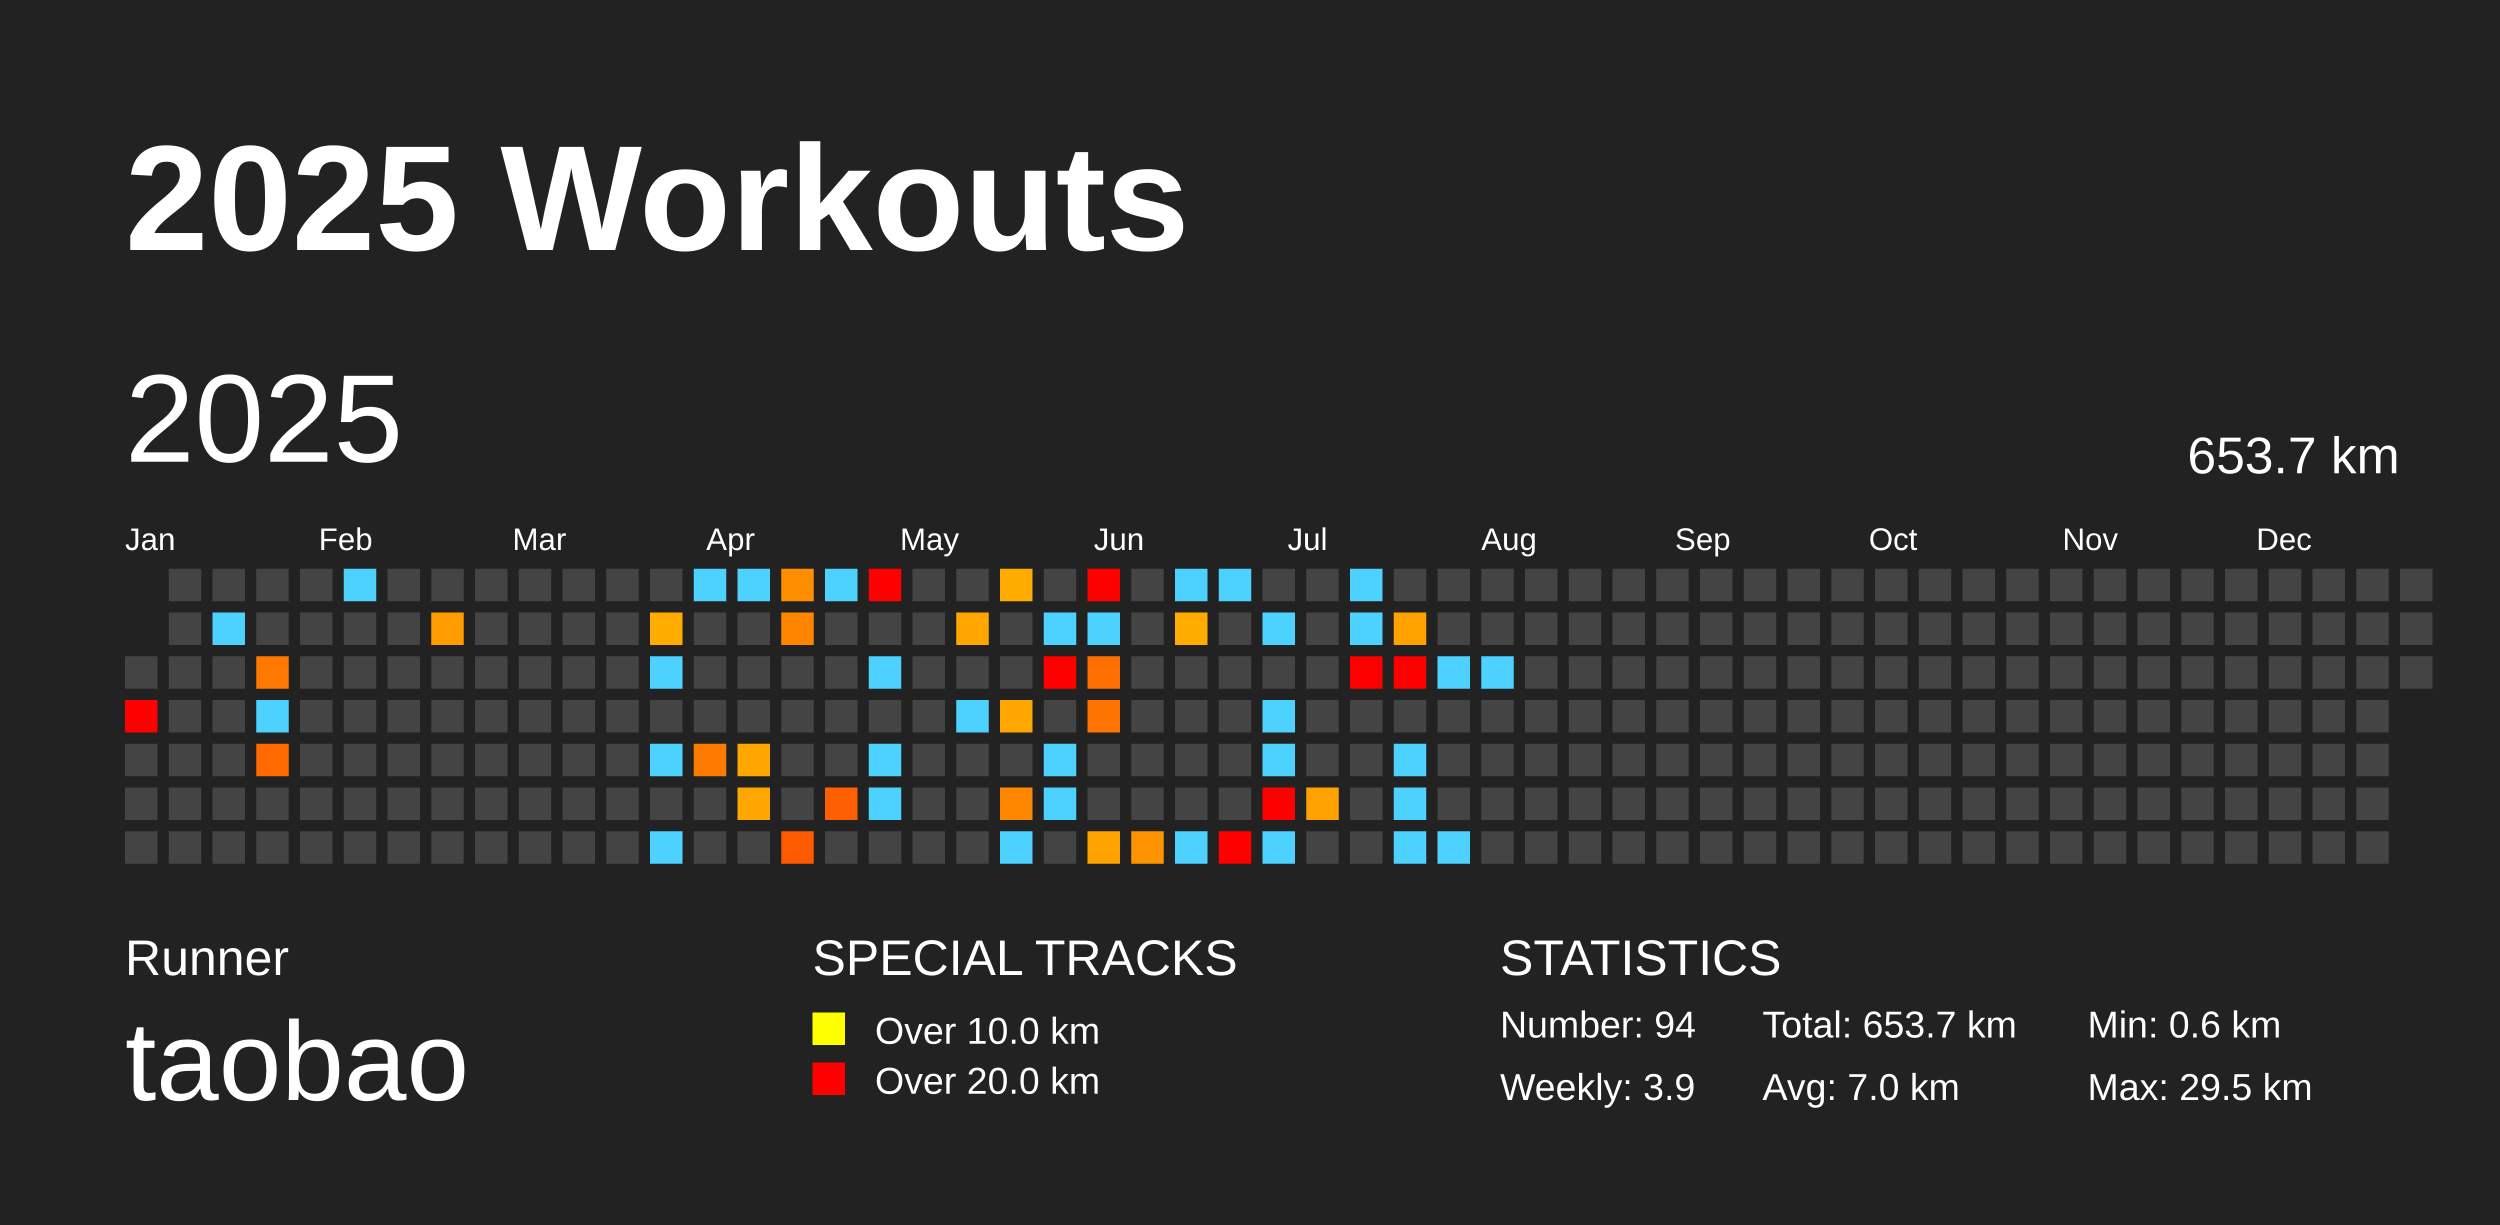
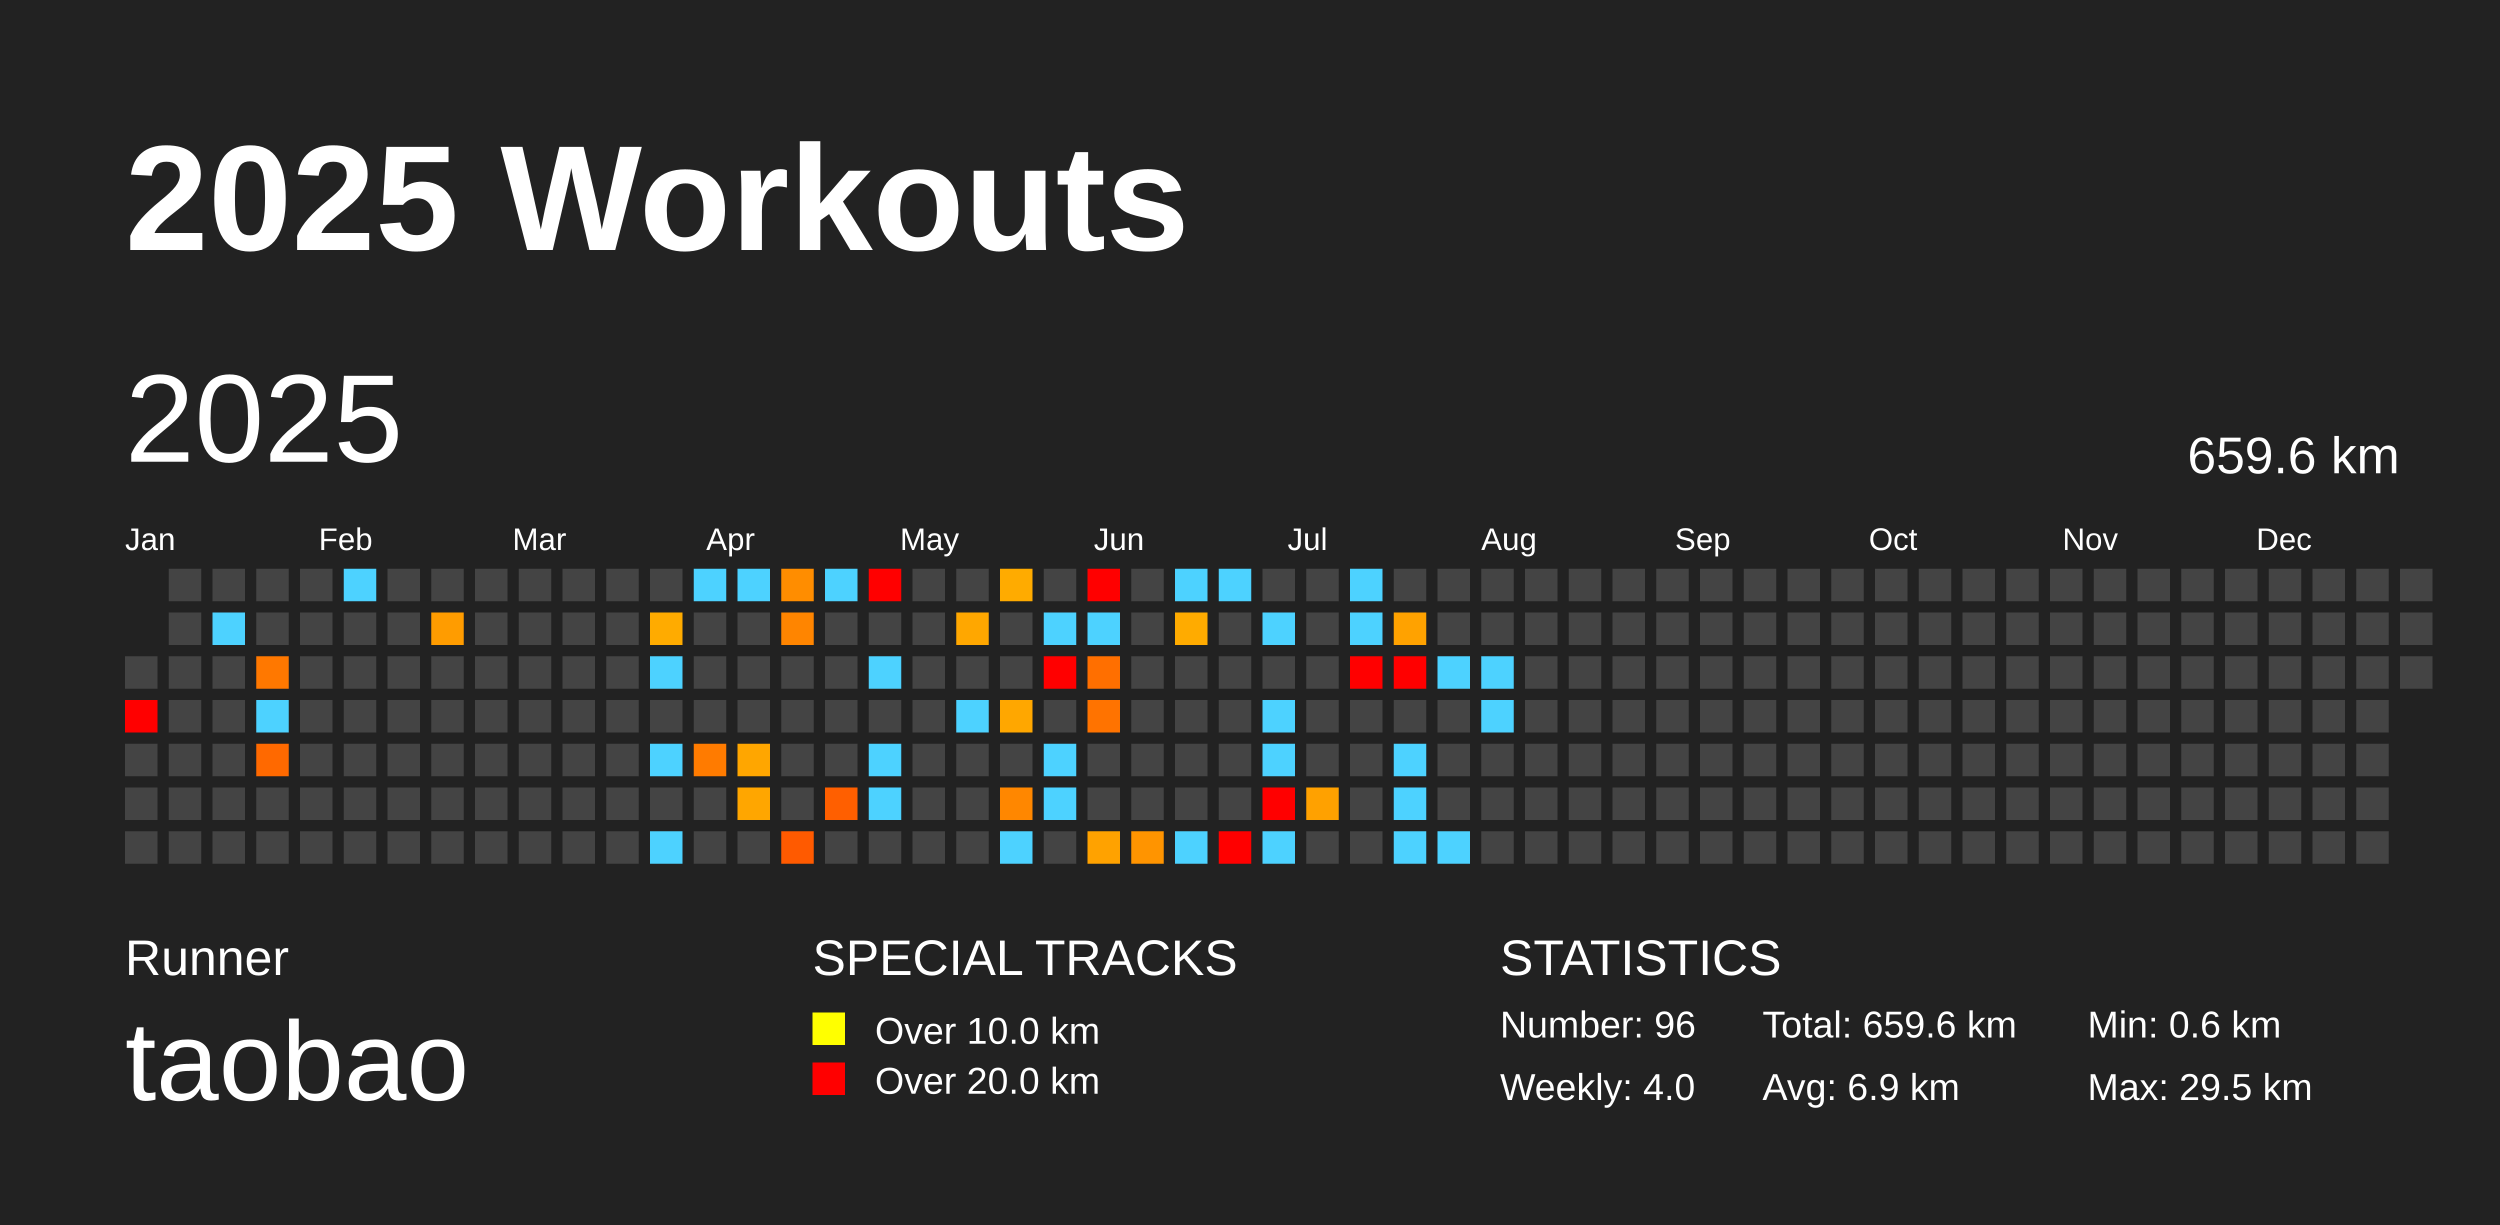
<svg xmlns="http://www.w3.org/2000/svg" baseProfile="full" height="98mm" version="1.1" viewBox="0,0,200,98" width="200mm">
  <defs />
  <rect fill="#222222" height="98" width="200" x="0" y="0" />
  <text fill="#FFFFFF" style="font-size:12px; font-family:Arial; font-weight:bold;" x="10" y="20">2025 Workouts</text>
  <text fill="#FFFFFF" style="font-size:4px; font-family:Arial" x="10" y="78">Runner</text>
  <text fill="#FFFFFF" style="font-size:9px; font-family:Arial" x="10" y="88">taobao</text>
  <text fill="#FFFFFF" style="font-size:4px; font-family:Arial" x="65" y="78">SPECIAL TRACKS</text>
  <rect fill="yellow" height="2.6" width="2.6" x="65" y="81" />
  <text fill="#FFFFFF" style="font-size:3px; font-family:Arial" x="70" y="83.5">Over 10.0 km</text>
  <rect fill="red" height="2.6" width="2.6" x="65" y="85" />
  <text fill="#FFFFFF" style="font-size:3px; font-family:Arial" x="70" y="87.5">Over 20.0 km</text>
  <text fill="#FFFFFF" style="font-size:4px; font-family:Arial" x="120" y="78">STATISTICS</text>
-   <text fill="#FFFFFF" style="font-size:3px; font-family:Arial" x="120" y="83">Number: 94</text>
-   <text fill="#FFFFFF" style="font-size:3px; font-family:Arial" x="120" y="88">Weekly: 3.9</text>
-   <text fill="#FFFFFF" style="font-size:3px; font-family:Arial" x="141" y="83">Total: 653.7 km</text>
-   <text fill="#FFFFFF" style="font-size:3px; font-family:Arial" x="141" y="88">Avg: 7.0 km</text>
+   <text fill="#FFFFFF" style="font-size:3px; font-family:Arial" x="120" y="83">Number: 96</text>
+   <text fill="#FFFFFF" style="font-size:3px; font-family:Arial" x="120" y="88">Weekly: 4.0</text>
+   <text fill="#FFFFFF" style="font-size:3px; font-family:Arial" x="141" y="83">Total: 659.6 km</text>
+   <text fill="#FFFFFF" style="font-size:3px; font-family:Arial" x="141" y="88">Avg: 6.9 km</text>
  <text fill="#FFFFFF" style="font-size:3px; font-family:Arial" x="167" y="83">Min: 0.6 km</text>
  <text fill="#FFFFFF" style="font-size:3px; font-family:Arial" x="167" y="88">Max: 29.5 km</text>
  <text dominant-baseline="hanging" fill="#FFFFFF" style="font-size:10.0px; font-family:Arial;" x="10" y="30">2025</text>
-   <text dominant-baseline="hanging" fill="#FFFFFF" style="font-size:4.125px; font-family:Arial;" x="175" y="35">653.7 km</text>
+   <text dominant-baseline="hanging" fill="#FFFFFF" style="font-size:4.125px; font-family:Arial;" x="175" y="35">659.6 km</text>
  <text fill="#FFFFFF" style="font-size:2.5px; font-family:Arial" x="10.0" y="44">Jan</text>
  <text fill="#FFFFFF" style="font-size:2.5px; font-family:Arial" x="25.5" y="44">Feb</text>
  <text fill="#FFFFFF" style="font-size:2.5px; font-family:Arial" x="41.0" y="44">Mar</text>
  <text fill="#FFFFFF" style="font-size:2.5px; font-family:Arial" x="56.5" y="44">Apr</text>
  <text fill="#FFFFFF" style="font-size:2.5px; font-family:Arial" x="72.0" y="44">May</text>
  <text fill="#FFFFFF" style="font-size:2.5px; font-family:Arial" x="87.5" y="44">Jun</text>
  <text fill="#FFFFFF" style="font-size:2.5px; font-family:Arial" x="103.0" y="44">Jul</text>
  <text fill="#FFFFFF" style="font-size:2.5px; font-family:Arial" x="118.5" y="44">Aug</text>
  <text fill="#FFFFFF" style="font-size:2.5px; font-family:Arial" x="134.0" y="44">Sep</text>
  <text fill="#FFFFFF" style="font-size:2.5px; font-family:Arial" x="149.5" y="44">Oct</text>
  <text fill="#FFFFFF" style="font-size:2.5px; font-family:Arial" x="165.0" y="44">Nov</text>
  <text fill="#FFFFFF" style="font-size:2.5px; font-family:Arial" x="180.5" y="44">Dec</text>
  <rect fill="#444444" height="2.6" width="2.6" x="10.0" y="52.5" />
  <rect fill="red" height="2.6" width="2.6" x="10.0" y="56.0" />
  <rect fill="#444444" height="2.6" width="2.6" x="10.0" y="59.5" />
  <rect fill="#444444" height="2.6" width="2.6" x="10.0" y="63.0" />
  <rect fill="#444444" height="2.6" width="2.6" x="10.0" y="66.5" />
  <rect fill="#444444" height="2.6" width="2.6" x="13.5" y="45.5" />
  <rect fill="#444444" height="2.6" width="2.6" x="13.5" y="49.0" />
  <rect fill="#444444" height="2.6" width="2.6" x="13.5" y="52.5" />
  <rect fill="#444444" height="2.6" width="2.6" x="13.5" y="56.0" />
  <rect fill="#444444" height="2.6" width="2.6" x="13.5" y="59.5" />
  <rect fill="#444444" height="2.6" width="2.6" x="13.5" y="63.0" />
  <rect fill="#444444" height="2.6" width="2.6" x="13.5" y="66.5" />
  <rect fill="#444444" height="2.6" width="2.6" x="17.0" y="45.5" />
  <rect fill="#4dd2ff" height="2.6" width="2.6" x="17.0" y="49.0" />
  <rect fill="#444444" height="2.6" width="2.6" x="17.0" y="52.5" />
  <rect fill="#444444" height="2.6" width="2.6" x="17.0" y="56.0" />
  <rect fill="#444444" height="2.6" width="2.6" x="17.0" y="59.5" />
  <rect fill="#444444" height="2.6" width="2.6" x="17.0" y="63.0" />
  <rect fill="#444444" height="2.6" width="2.6" x="17.0" y="66.5" />
  <rect fill="#444444" height="2.6" width="2.6" x="20.5" y="45.5" />
  <rect fill="#444444" height="2.6" width="2.6" x="20.5" y="49.0" />
  <rect fill="#ff7800" height="2.6" width="2.6" x="20.5" y="52.5" />
  <rect fill="#4dd2ff" height="2.6" width="2.6" x="20.5" y="56.0" />
  <rect fill="#ff6900" height="2.6" width="2.6" x="20.5" y="59.5" />
  <rect fill="#444444" height="2.6" width="2.6" x="20.5" y="63.0" />
  <rect fill="#444444" height="2.6" width="2.6" x="20.5" y="66.5" />
  <rect fill="#444444" height="2.6" width="2.6" x="24.0" y="45.5" />
  <rect fill="#444444" height="2.6" width="2.6" x="24.0" y="49.0" />
  <rect fill="#444444" height="2.6" width="2.6" x="24.0" y="52.5" />
  <rect fill="#444444" height="2.6" width="2.6" x="24.0" y="56.0" />
  <rect fill="#444444" height="2.6" width="2.6" x="24.0" y="59.5" />
  <rect fill="#444444" height="2.6" width="2.6" x="24.0" y="63.0" />
  <rect fill="#444444" height="2.6" width="2.6" x="24.0" y="66.5" />
  <rect fill="#4dd2ff" height="2.6" width="2.6" x="27.5" y="45.5" />
  <rect fill="#444444" height="2.6" width="2.6" x="27.5" y="49.0" />
  <rect fill="#444444" height="2.6" width="2.6" x="27.5" y="52.5" />
  <rect fill="#444444" height="2.6" width="2.6" x="27.5" y="56.0" />
  <rect fill="#444444" height="2.6" width="2.6" x="27.5" y="59.5" />
  <rect fill="#444444" height="2.6" width="2.6" x="27.5" y="63.0" />
  <rect fill="#444444" height="2.6" width="2.6" x="27.5" y="66.5" />
  <rect fill="#444444" height="2.6" width="2.6" x="31.0" y="45.5" />
  <rect fill="#444444" height="2.6" width="2.6" x="31.0" y="49.0" />
  <rect fill="#444444" height="2.6" width="2.6" x="31.0" y="52.5" />
  <rect fill="#444444" height="2.6" width="2.6" x="31.0" y="56.0" />
  <rect fill="#444444" height="2.6" width="2.6" x="31.0" y="59.5" />
  <rect fill="#444444" height="2.6" width="2.6" x="31.0" y="63.0" />
  <rect fill="#444444" height="2.6" width="2.6" x="31.0" y="66.5" />
  <rect fill="#444444" height="2.6" width="2.6" x="34.5" y="45.5" />
  <rect fill="#ff9c00" height="2.6" width="2.6" x="34.5" y="49.0" />
  <rect fill="#444444" height="2.6" width="2.6" x="34.5" y="52.5" />
  <rect fill="#444444" height="2.6" width="2.6" x="34.5" y="56.0" />
  <rect fill="#444444" height="2.6" width="2.6" x="34.5" y="59.5" />
  <rect fill="#444444" height="2.6" width="2.6" x="34.5" y="63.0" />
  <rect fill="#444444" height="2.6" width="2.6" x="34.5" y="66.5" />
  <rect fill="#444444" height="2.6" width="2.6" x="38.0" y="45.5" />
  <rect fill="#444444" height="2.6" width="2.6" x="38.0" y="49.0" />
  <rect fill="#444444" height="2.6" width="2.6" x="38.0" y="52.5" />
  <rect fill="#444444" height="2.6" width="2.6" x="38.0" y="56.0" />
  <rect fill="#444444" height="2.6" width="2.6" x="38.0" y="59.5" />
  <rect fill="#444444" height="2.6" width="2.6" x="38.0" y="63.0" />
  <rect fill="#444444" height="2.6" width="2.6" x="38.0" y="66.5" />
  <rect fill="#444444" height="2.6" width="2.6" x="41.5" y="45.5" />
  <rect fill="#444444" height="2.6" width="2.6" x="41.5" y="49.0" />
  <rect fill="#444444" height="2.6" width="2.6" x="41.5" y="52.5" />
  <rect fill="#444444" height="2.6" width="2.6" x="41.5" y="56.0" />
  <rect fill="#444444" height="2.6" width="2.6" x="41.5" y="59.5" />
  <rect fill="#444444" height="2.6" width="2.6" x="41.5" y="63.0" />
  <rect fill="#444444" height="2.6" width="2.6" x="41.5" y="66.5" />
  <rect fill="#444444" height="2.6" width="2.6" x="45.0" y="45.5" />
  <rect fill="#444444" height="2.6" width="2.6" x="45.0" y="49.0" />
  <rect fill="#444444" height="2.6" width="2.6" x="45.0" y="52.5" />
  <rect fill="#444444" height="2.6" width="2.6" x="45.0" y="56.0" />
  <rect fill="#444444" height="2.6" width="2.6" x="45.0" y="59.5" />
  <rect fill="#444444" height="2.6" width="2.6" x="45.0" y="63.0" />
  <rect fill="#444444" height="2.6" width="2.6" x="45.0" y="66.5" />
  <rect fill="#444444" height="2.6" width="2.6" x="48.5" y="45.5" />
  <rect fill="#444444" height="2.6" width="2.6" x="48.5" y="49.0" />
  <rect fill="#444444" height="2.6" width="2.6" x="48.5" y="52.5" />
  <rect fill="#444444" height="2.6" width="2.6" x="48.5" y="56.0" />
  <rect fill="#444444" height="2.6" width="2.6" x="48.5" y="59.5" />
  <rect fill="#444444" height="2.6" width="2.6" x="48.5" y="63.0" />
  <rect fill="#444444" height="2.6" width="2.6" x="48.5" y="66.5" />
  <rect fill="#444444" height="2.6" width="2.6" x="52.0" y="45.5" />
  <rect fill="#ffab00" height="2.6" width="2.6" x="52.0" y="49.0" />
  <rect fill="#4dd2ff" height="2.6" width="2.6" x="52.0" y="52.5" />
  <rect fill="#444444" height="2.6" width="2.6" x="52.0" y="56.0" />
  <rect fill="#4dd2ff" height="2.6" width="2.6" x="52.0" y="59.5" />
  <rect fill="#444444" height="2.6" width="2.6" x="52.0" y="63.0" />
  <rect fill="#4dd2ff" height="2.6" width="2.6" x="52.0" y="66.5" />
  <rect fill="#4dd2ff" height="2.6" width="2.6" x="55.5" y="45.5" />
  <rect fill="#444444" height="2.6" width="2.6" x="55.5" y="49.0" />
  <rect fill="#444444" height="2.6" width="2.6" x="55.5" y="52.5" />
  <rect fill="#444444" height="2.6" width="2.6" x="55.5" y="56.0" />
  <rect fill="#ff7b00" height="2.6" width="2.6" x="55.5" y="59.5" />
  <rect fill="#444444" height="2.6" width="2.6" x="55.5" y="63.0" />
  <rect fill="#444444" height="2.6" width="2.6" x="55.5" y="66.5" />
  <rect fill="#4dd2ff" height="2.6" width="2.6" x="59.0" y="45.5" />
  <rect fill="#444444" height="2.6" width="2.6" x="59.0" y="49.0" />
  <rect fill="#444444" height="2.6" width="2.6" x="59.0" y="52.5" />
  <rect fill="#444444" height="2.6" width="2.6" x="59.0" y="56.0" />
  <rect fill="#ffa600" height="2.6" width="2.6" x="59.0" y="59.5" />
  <rect fill="#ffa600" height="2.6" width="2.6" x="59.0" y="63.0" />
  <rect fill="#444444" height="2.6" width="2.6" x="59.0" y="66.5" />
  <rect fill="#ff8d00" height="2.6" width="2.6" x="62.5" y="45.5" />
  <rect fill="#ff8500" height="2.6" width="2.6" x="62.5" y="49.0" />
  <rect fill="#444444" height="2.6" width="2.6" x="62.5" y="52.5" />
  <rect fill="#444444" height="2.6" width="2.6" x="62.5" y="56.0" />
  <rect fill="#444444" height="2.6" width="2.6" x="62.5" y="59.5" />
  <rect fill="#444444" height="2.6" width="2.6" x="62.5" y="63.0" />
  <rect fill="#ff5a00" height="2.6" width="2.6" x="62.5" y="66.5" />
  <rect fill="#4dd2ff" height="2.6" width="2.6" x="66.0" y="45.5" />
  <rect fill="#444444" height="2.6" width="2.6" x="66.0" y="49.0" />
  <rect fill="#444444" height="2.6" width="2.6" x="66.0" y="52.5" />
  <rect fill="#444444" height="2.6" width="2.6" x="66.0" y="56.0" />
  <rect fill="#444444" height="2.6" width="2.6" x="66.0" y="59.5" />
  <rect fill="#ff5f00" height="2.6" width="2.6" x="66.0" y="63.0" />
  <rect fill="#444444" height="2.6" width="2.6" x="66.0" y="66.5" />
  <rect fill="red" height="2.6" width="2.6" x="69.5" y="45.5" />
  <rect fill="#444444" height="2.6" width="2.6" x="69.5" y="49.0" />
  <rect fill="#4dd2ff" height="2.6" width="2.6" x="69.5" y="52.5" />
  <rect fill="#444444" height="2.6" width="2.6" x="69.5" y="56.0" />
  <rect fill="#4dd2ff" height="2.6" width="2.6" x="69.5" y="59.5" />
  <rect fill="#4dd2ff" height="2.6" width="2.6" x="69.5" y="63.0" />
  <rect fill="#444444" height="2.6" width="2.6" x="69.5" y="66.5" />
  <rect fill="#444444" height="2.6" width="2.6" x="73.0" y="45.5" />
  <rect fill="#444444" height="2.6" width="2.6" x="73.0" y="49.0" />
  <rect fill="#444444" height="2.6" width="2.6" x="73.0" y="52.5" />
  <rect fill="#444444" height="2.6" width="2.6" x="73.0" y="56.0" />
  <rect fill="#444444" height="2.6" width="2.6" x="73.0" y="59.5" />
  <rect fill="#444444" height="2.6" width="2.6" x="73.0" y="63.0" />
  <rect fill="#444444" height="2.6" width="2.6" x="73.0" y="66.5" />
  <rect fill="#444444" height="2.6" width="2.6" x="76.5" y="45.5" />
  <rect fill="#ffa700" height="2.6" width="2.6" x="76.5" y="49.0" />
  <rect fill="#444444" height="2.6" width="2.6" x="76.5" y="52.5" />
  <rect fill="#4dd2ff" height="2.6" width="2.6" x="76.5" y="56.0" />
  <rect fill="#444444" height="2.6" width="2.6" x="76.5" y="59.5" />
  <rect fill="#444444" height="2.6" width="2.6" x="76.5" y="63.0" />
  <rect fill="#444444" height="2.6" width="2.6" x="76.5" y="66.5" />
  <rect fill="#ffab00" height="2.6" width="2.6" x="80.0" y="45.5" />
  <rect fill="#444444" height="2.6" width="2.6" x="80.0" y="49.0" />
  <rect fill="#444444" height="2.6" width="2.6" x="80.0" y="52.5" />
  <rect fill="#ffa700" height="2.6" width="2.6" x="80.0" y="56.0" />
  <rect fill="#444444" height="2.6" width="2.6" x="80.0" y="59.5" />
  <rect fill="#ff8700" height="2.6" width="2.6" x="80.0" y="63.0" />
  <rect fill="#4dd2ff" height="2.6" width="2.6" x="80.0" y="66.5" />
  <rect fill="#444444" height="2.6" width="2.6" x="83.5" y="45.5" />
  <rect fill="#4dd2ff" height="2.6" width="2.6" x="83.5" y="49.0" />
  <rect fill="red" height="2.6" width="2.6" x="83.5" y="52.5" />
  <rect fill="#444444" height="2.6" width="2.6" x="83.5" y="56.0" />
  <rect fill="#4dd2ff" height="2.6" width="2.6" x="83.5" y="59.5" />
  <rect fill="#4dd2ff" height="2.6" width="2.6" x="83.5" y="63.0" />
  <rect fill="#444444" height="2.6" width="2.6" x="83.5" y="66.5" />
  <rect fill="red" height="2.6" width="2.6" x="87.0" y="45.5" />
  <rect fill="#4dd2ff" height="2.6" width="2.6" x="87.0" y="49.0" />
  <rect fill="#ff6f00" height="2.6" width="2.6" x="87.0" y="52.5" />
  <rect fill="#ff7300" height="2.6" width="2.6" x="87.0" y="56.0" />
  <rect fill="#444444" height="2.6" width="2.6" x="87.0" y="59.5" />
  <rect fill="#444444" height="2.6" width="2.6" x="87.0" y="63.0" />
  <rect fill="#ffa200" height="2.6" width="2.6" x="87.0" y="66.5" />
  <rect fill="#444444" height="2.6" width="2.6" x="90.5" y="45.5" />
  <rect fill="#444444" height="2.6" width="2.6" x="90.5" y="49.0" />
  <rect fill="#444444" height="2.6" width="2.6" x="90.5" y="52.5" />
  <rect fill="#444444" height="2.6" width="2.6" x="90.5" y="56.0" />
  <rect fill="#444444" height="2.6" width="2.6" x="90.5" y="59.5" />
  <rect fill="#444444" height="2.6" width="2.6" x="90.5" y="63.0" />
  <rect fill="#ff9400" height="2.6" width="2.6" x="90.5" y="66.5" />
  <rect fill="#4dd2ff" height="2.6" width="2.6" x="94.0" y="45.5" />
  <rect fill="#ffab00" height="2.6" width="2.6" x="94.0" y="49.0" />
  <rect fill="#444444" height="2.6" width="2.6" x="94.0" y="52.5" />
  <rect fill="#444444" height="2.6" width="2.6" x="94.0" y="56.0" />
  <rect fill="#444444" height="2.6" width="2.6" x="94.0" y="59.5" />
  <rect fill="#444444" height="2.6" width="2.6" x="94.0" y="63.0" />
  <rect fill="#4dd2ff" height="2.6" width="2.6" x="94.0" y="66.5" />
  <rect fill="#4dd2ff" height="2.6" width="2.6" x="97.5" y="45.5" />
  <rect fill="#444444" height="2.6" width="2.6" x="97.5" y="49.0" />
  <rect fill="#444444" height="2.6" width="2.6" x="97.5" y="52.5" />
  <rect fill="#444444" height="2.6" width="2.6" x="97.5" y="56.0" />
  <rect fill="#444444" height="2.6" width="2.6" x="97.5" y="59.5" />
  <rect fill="#444444" height="2.6" width="2.6" x="97.5" y="63.0" />
  <rect fill="red" height="2.6" width="2.6" x="97.5" y="66.5" />
  <rect fill="#444444" height="2.6" width="2.6" x="101.0" y="45.5" />
  <rect fill="#4dd2ff" height="2.6" width="2.6" x="101.0" y="49.0" />
  <rect fill="#444444" height="2.6" width="2.6" x="101.0" y="52.5" />
  <rect fill="#4dd2ff" height="2.6" width="2.6" x="101.0" y="56.0" />
  <rect fill="#4dd2ff" height="2.6" width="2.6" x="101.0" y="59.5" />
  <rect fill="red" height="2.6" width="2.6" x="101.0" y="63.0" />
  <rect fill="#4dd2ff" height="2.6" width="2.6" x="101.0" y="66.5" />
  <rect fill="#444444" height="2.6" width="2.6" x="104.5" y="45.5" />
  <rect fill="#444444" height="2.6" width="2.6" x="104.5" y="49.0" />
  <rect fill="#444444" height="2.6" width="2.6" x="104.5" y="52.5" />
  <rect fill="#444444" height="2.6" width="2.6" x="104.5" y="56.0" />
  <rect fill="#444444" height="2.6" width="2.6" x="104.5" y="59.5" />
  <rect fill="#ffa100" height="2.6" width="2.6" x="104.5" y="63.0" />
  <rect fill="#444444" height="2.6" width="2.6" x="104.5" y="66.5" />
  <rect fill="#4dd2ff" height="2.6" width="2.6" x="108.0" y="45.5" />
  <rect fill="#4dd2ff" height="2.6" width="2.6" x="108.0" y="49.0" />
  <rect fill="red" height="2.6" width="2.6" x="108.0" y="52.5" />
  <rect fill="#444444" height="2.6" width="2.6" x="108.0" y="56.0" />
  <rect fill="#444444" height="2.6" width="2.6" x="108.0" y="59.5" />
  <rect fill="#444444" height="2.6" width="2.6" x="108.0" y="63.0" />
  <rect fill="#444444" height="2.6" width="2.6" x="108.0" y="66.5" />
  <rect fill="#444444" height="2.6" width="2.6" x="111.5" y="45.5" />
  <rect fill="#ffa200" height="2.6" width="2.6" x="111.5" y="49.0" />
  <rect fill="red" height="2.6" width="2.6" x="111.5" y="52.5" />
  <rect fill="#444444" height="2.6" width="2.6" x="111.5" y="56.0" />
  <rect fill="#4dd2ff" height="2.6" width="2.6" x="111.5" y="59.5" />
  <rect fill="#4dd2ff" height="2.6" width="2.6" x="111.5" y="63.0" />
  <rect fill="#4dd2ff" height="2.6" width="2.6" x="111.5" y="66.5" />
  <rect fill="#444444" height="2.6" width="2.6" x="115.0" y="45.5" />
  <rect fill="#444444" height="2.6" width="2.6" x="115.0" y="49.0" />
  <rect fill="#4dd2ff" height="2.6" width="2.6" x="115.0" y="52.5" />
  <rect fill="#444444" height="2.6" width="2.6" x="115.0" y="56.0" />
  <rect fill="#444444" height="2.6" width="2.6" x="115.0" y="59.5" />
  <rect fill="#444444" height="2.6" width="2.6" x="115.0" y="63.0" />
  <rect fill="#4dd2ff" height="2.6" width="2.6" x="115.0" y="66.5" />
  <rect fill="#444444" height="2.6" width="2.6" x="118.5" y="45.5" />
  <rect fill="#444444" height="2.6" width="2.6" x="118.5" y="49.0" />
  <rect fill="#4dd2ff" height="2.6" width="2.6" x="118.5" y="52.5" />
-   <rect fill="#444444" height="2.6" width="2.6" x="118.5" y="56.0" />
+   <rect fill="#4dd2ff" height="2.6" width="2.6" x="118.5" y="56.0" />
  <rect fill="#444444" height="2.6" width="2.6" x="118.5" y="59.5" />
  <rect fill="#444444" height="2.6" width="2.6" x="118.5" y="63.0" />
  <rect fill="#444444" height="2.6" width="2.6" x="118.5" y="66.5" />
  <rect fill="#444444" height="2.6" width="2.6" x="122.0" y="45.5" />
  <rect fill="#444444" height="2.6" width="2.6" x="122.0" y="49.0" />
  <rect fill="#444444" height="2.6" width="2.6" x="122.0" y="52.5" />
  <rect fill="#444444" height="2.6" width="2.6" x="122.0" y="56.0" />
  <rect fill="#444444" height="2.6" width="2.6" x="122.0" y="59.5" />
  <rect fill="#444444" height="2.6" width="2.6" x="122.0" y="63.0" />
  <rect fill="#444444" height="2.6" width="2.6" x="122.0" y="66.5" />
  <rect fill="#444444" height="2.6" width="2.6" x="125.5" y="45.5" />
  <rect fill="#444444" height="2.6" width="2.6" x="125.5" y="49.0" />
  <rect fill="#444444" height="2.6" width="2.6" x="125.5" y="52.5" />
  <rect fill="#444444" height="2.6" width="2.6" x="125.5" y="56.0" />
  <rect fill="#444444" height="2.6" width="2.6" x="125.5" y="59.5" />
  <rect fill="#444444" height="2.6" width="2.6" x="125.5" y="63.0" />
  <rect fill="#444444" height="2.6" width="2.6" x="125.5" y="66.5" />
  <rect fill="#444444" height="2.6" width="2.6" x="129.0" y="45.5" />
  <rect fill="#444444" height="2.6" width="2.6" x="129.0" y="49.0" />
  <rect fill="#444444" height="2.6" width="2.6" x="129.0" y="52.5" />
  <rect fill="#444444" height="2.6" width="2.6" x="129.0" y="56.0" />
  <rect fill="#444444" height="2.6" width="2.6" x="129.0" y="59.5" />
  <rect fill="#444444" height="2.6" width="2.6" x="129.0" y="63.0" />
  <rect fill="#444444" height="2.6" width="2.6" x="129.0" y="66.5" />
  <rect fill="#444444" height="2.6" width="2.6" x="132.5" y="45.5" />
  <rect fill="#444444" height="2.6" width="2.6" x="132.5" y="49.0" />
  <rect fill="#444444" height="2.6" width="2.6" x="132.5" y="52.5" />
  <rect fill="#444444" height="2.6" width="2.6" x="132.5" y="56.0" />
  <rect fill="#444444" height="2.6" width="2.6" x="132.5" y="59.5" />
  <rect fill="#444444" height="2.6" width="2.6" x="132.5" y="63.0" />
  <rect fill="#444444" height="2.6" width="2.6" x="132.5" y="66.5" />
  <rect fill="#444444" height="2.6" width="2.6" x="136.0" y="45.5" />
  <rect fill="#444444" height="2.6" width="2.6" x="136.0" y="49.0" />
  <rect fill="#444444" height="2.6" width="2.6" x="136.0" y="52.5" />
  <rect fill="#444444" height="2.6" width="2.6" x="136.0" y="56.0" />
  <rect fill="#444444" height="2.6" width="2.6" x="136.0" y="59.5" />
  <rect fill="#444444" height="2.6" width="2.6" x="136.0" y="63.0" />
  <rect fill="#444444" height="2.6" width="2.6" x="136.0" y="66.5" />
  <rect fill="#444444" height="2.6" width="2.6" x="139.5" y="45.5" />
  <rect fill="#444444" height="2.6" width="2.6" x="139.5" y="49.0" />
  <rect fill="#444444" height="2.6" width="2.6" x="139.5" y="52.5" />
  <rect fill="#444444" height="2.6" width="2.6" x="139.5" y="56.0" />
  <rect fill="#444444" height="2.6" width="2.6" x="139.5" y="59.5" />
  <rect fill="#444444" height="2.6" width="2.6" x="139.5" y="63.0" />
  <rect fill="#444444" height="2.6" width="2.6" x="139.5" y="66.5" />
  <rect fill="#444444" height="2.6" width="2.6" x="143.0" y="45.5" />
  <rect fill="#444444" height="2.6" width="2.6" x="143.0" y="49.0" />
  <rect fill="#444444" height="2.6" width="2.6" x="143.0" y="52.5" />
  <rect fill="#444444" height="2.6" width="2.6" x="143.0" y="56.0" />
  <rect fill="#444444" height="2.6" width="2.6" x="143.0" y="59.5" />
  <rect fill="#444444" height="2.6" width="2.6" x="143.0" y="63.0" />
  <rect fill="#444444" height="2.6" width="2.6" x="143.0" y="66.5" />
  <rect fill="#444444" height="2.6" width="2.6" x="146.5" y="45.5" />
  <rect fill="#444444" height="2.6" width="2.6" x="146.5" y="49.0" />
  <rect fill="#444444" height="2.6" width="2.6" x="146.5" y="52.5" />
  <rect fill="#444444" height="2.6" width="2.6" x="146.5" y="56.0" />
  <rect fill="#444444" height="2.6" width="2.6" x="146.5" y="59.5" />
  <rect fill="#444444" height="2.6" width="2.6" x="146.5" y="63.0" />
  <rect fill="#444444" height="2.6" width="2.6" x="146.5" y="66.5" />
  <rect fill="#444444" height="2.6" width="2.6" x="150.0" y="45.5" />
  <rect fill="#444444" height="2.6" width="2.6" x="150.0" y="49.0" />
  <rect fill="#444444" height="2.6" width="2.6" x="150.0" y="52.5" />
  <rect fill="#444444" height="2.6" width="2.6" x="150.0" y="56.0" />
  <rect fill="#444444" height="2.6" width="2.6" x="150.0" y="59.5" />
  <rect fill="#444444" height="2.6" width="2.6" x="150.0" y="63.0" />
  <rect fill="#444444" height="2.6" width="2.6" x="150.0" y="66.5" />
  <rect fill="#444444" height="2.6" width="2.6" x="153.5" y="45.5" />
  <rect fill="#444444" height="2.6" width="2.6" x="153.5" y="49.0" />
  <rect fill="#444444" height="2.6" width="2.6" x="153.5" y="52.5" />
  <rect fill="#444444" height="2.6" width="2.6" x="153.5" y="56.0" />
  <rect fill="#444444" height="2.6" width="2.6" x="153.5" y="59.5" />
  <rect fill="#444444" height="2.6" width="2.6" x="153.5" y="63.0" />
  <rect fill="#444444" height="2.6" width="2.6" x="153.5" y="66.5" />
  <rect fill="#444444" height="2.6" width="2.6" x="157.0" y="45.5" />
  <rect fill="#444444" height="2.6" width="2.6" x="157.0" y="49.0" />
  <rect fill="#444444" height="2.6" width="2.6" x="157.0" y="52.5" />
  <rect fill="#444444" height="2.6" width="2.6" x="157.0" y="56.0" />
  <rect fill="#444444" height="2.6" width="2.6" x="157.0" y="59.5" />
  <rect fill="#444444" height="2.6" width="2.6" x="157.0" y="63.0" />
  <rect fill="#444444" height="2.6" width="2.6" x="157.0" y="66.5" />
  <rect fill="#444444" height="2.6" width="2.6" x="160.5" y="45.5" />
  <rect fill="#444444" height="2.6" width="2.6" x="160.5" y="49.0" />
  <rect fill="#444444" height="2.6" width="2.6" x="160.5" y="52.5" />
  <rect fill="#444444" height="2.6" width="2.6" x="160.5" y="56.0" />
  <rect fill="#444444" height="2.6" width="2.6" x="160.5" y="59.5" />
  <rect fill="#444444" height="2.6" width="2.6" x="160.5" y="63.0" />
  <rect fill="#444444" height="2.6" width="2.6" x="160.5" y="66.5" />
  <rect fill="#444444" height="2.6" width="2.6" x="164.0" y="45.5" />
  <rect fill="#444444" height="2.6" width="2.6" x="164.0" y="49.0" />
  <rect fill="#444444" height="2.6" width="2.6" x="164.0" y="52.5" />
  <rect fill="#444444" height="2.6" width="2.6" x="164.0" y="56.0" />
  <rect fill="#444444" height="2.6" width="2.6" x="164.0" y="59.5" />
  <rect fill="#444444" height="2.6" width="2.6" x="164.0" y="63.0" />
  <rect fill="#444444" height="2.6" width="2.6" x="164.0" y="66.5" />
  <rect fill="#444444" height="2.6" width="2.6" x="167.5" y="45.5" />
  <rect fill="#444444" height="2.6" width="2.6" x="167.5" y="49.0" />
  <rect fill="#444444" height="2.6" width="2.6" x="167.5" y="52.5" />
  <rect fill="#444444" height="2.6" width="2.6" x="167.5" y="56.0" />
  <rect fill="#444444" height="2.6" width="2.6" x="167.5" y="59.5" />
  <rect fill="#444444" height="2.6" width="2.6" x="167.5" y="63.0" />
  <rect fill="#444444" height="2.6" width="2.6" x="167.5" y="66.5" />
  <rect fill="#444444" height="2.6" width="2.6" x="171.0" y="45.5" />
  <rect fill="#444444" height="2.6" width="2.6" x="171.0" y="49.0" />
  <rect fill="#444444" height="2.6" width="2.6" x="171.0" y="52.5" />
  <rect fill="#444444" height="2.6" width="2.6" x="171.0" y="56.0" />
  <rect fill="#444444" height="2.6" width="2.6" x="171.0" y="59.5" />
  <rect fill="#444444" height="2.6" width="2.6" x="171.0" y="63.0" />
  <rect fill="#444444" height="2.6" width="2.6" x="171.0" y="66.5" />
  <rect fill="#444444" height="2.6" width="2.6" x="174.5" y="45.5" />
  <rect fill="#444444" height="2.6" width="2.6" x="174.5" y="49.0" />
  <rect fill="#444444" height="2.6" width="2.6" x="174.5" y="52.5" />
  <rect fill="#444444" height="2.6" width="2.6" x="174.5" y="56.0" />
  <rect fill="#444444" height="2.6" width="2.6" x="174.5" y="59.5" />
  <rect fill="#444444" height="2.6" width="2.6" x="174.5" y="63.0" />
  <rect fill="#444444" height="2.6" width="2.6" x="174.5" y="66.5" />
  <rect fill="#444444" height="2.6" width="2.6" x="178.0" y="45.5" />
  <rect fill="#444444" height="2.6" width="2.6" x="178.0" y="49.0" />
  <rect fill="#444444" height="2.6" width="2.6" x="178.0" y="52.5" />
  <rect fill="#444444" height="2.6" width="2.6" x="178.0" y="56.0" />
  <rect fill="#444444" height="2.6" width="2.6" x="178.0" y="59.5" />
  <rect fill="#444444" height="2.6" width="2.6" x="178.0" y="63.0" />
  <rect fill="#444444" height="2.6" width="2.6" x="178.0" y="66.5" />
  <rect fill="#444444" height="2.6" width="2.6" x="181.5" y="45.5" />
  <rect fill="#444444" height="2.6" width="2.6" x="181.5" y="49.0" />
  <rect fill="#444444" height="2.6" width="2.6" x="181.5" y="52.5" />
  <rect fill="#444444" height="2.6" width="2.6" x="181.5" y="56.0" />
  <rect fill="#444444" height="2.6" width="2.6" x="181.5" y="59.5" />
  <rect fill="#444444" height="2.6" width="2.6" x="181.5" y="63.0" />
  <rect fill="#444444" height="2.6" width="2.6" x="181.5" y="66.5" />
  <rect fill="#444444" height="2.6" width="2.6" x="185.0" y="45.5" />
  <rect fill="#444444" height="2.6" width="2.6" x="185.0" y="49.0" />
  <rect fill="#444444" height="2.6" width="2.6" x="185.0" y="52.5" />
  <rect fill="#444444" height="2.6" width="2.6" x="185.0" y="56.0" />
  <rect fill="#444444" height="2.6" width="2.6" x="185.0" y="59.5" />
  <rect fill="#444444" height="2.6" width="2.6" x="185.0" y="63.0" />
  <rect fill="#444444" height="2.6" width="2.6" x="185.0" y="66.5" />
  <rect fill="#444444" height="2.6" width="2.6" x="188.5" y="45.5" />
  <rect fill="#444444" height="2.6" width="2.6" x="188.5" y="49.0" />
  <rect fill="#444444" height="2.6" width="2.6" x="188.5" y="52.5" />
  <rect fill="#444444" height="2.6" width="2.6" x="188.5" y="56.0" />
  <rect fill="#444444" height="2.6" width="2.6" x="188.5" y="59.5" />
  <rect fill="#444444" height="2.6" width="2.6" x="188.5" y="63.0" />
  <rect fill="#444444" height="2.6" width="2.6" x="188.5" y="66.5" />
  <rect fill="#444444" height="2.6" width="2.6" x="192.0" y="45.5" />
  <rect fill="#444444" height="2.6" width="2.6" x="192.0" y="49.0" />
  <rect fill="#444444" height="2.6" width="2.6" x="192.0" y="52.5" />
</svg>
